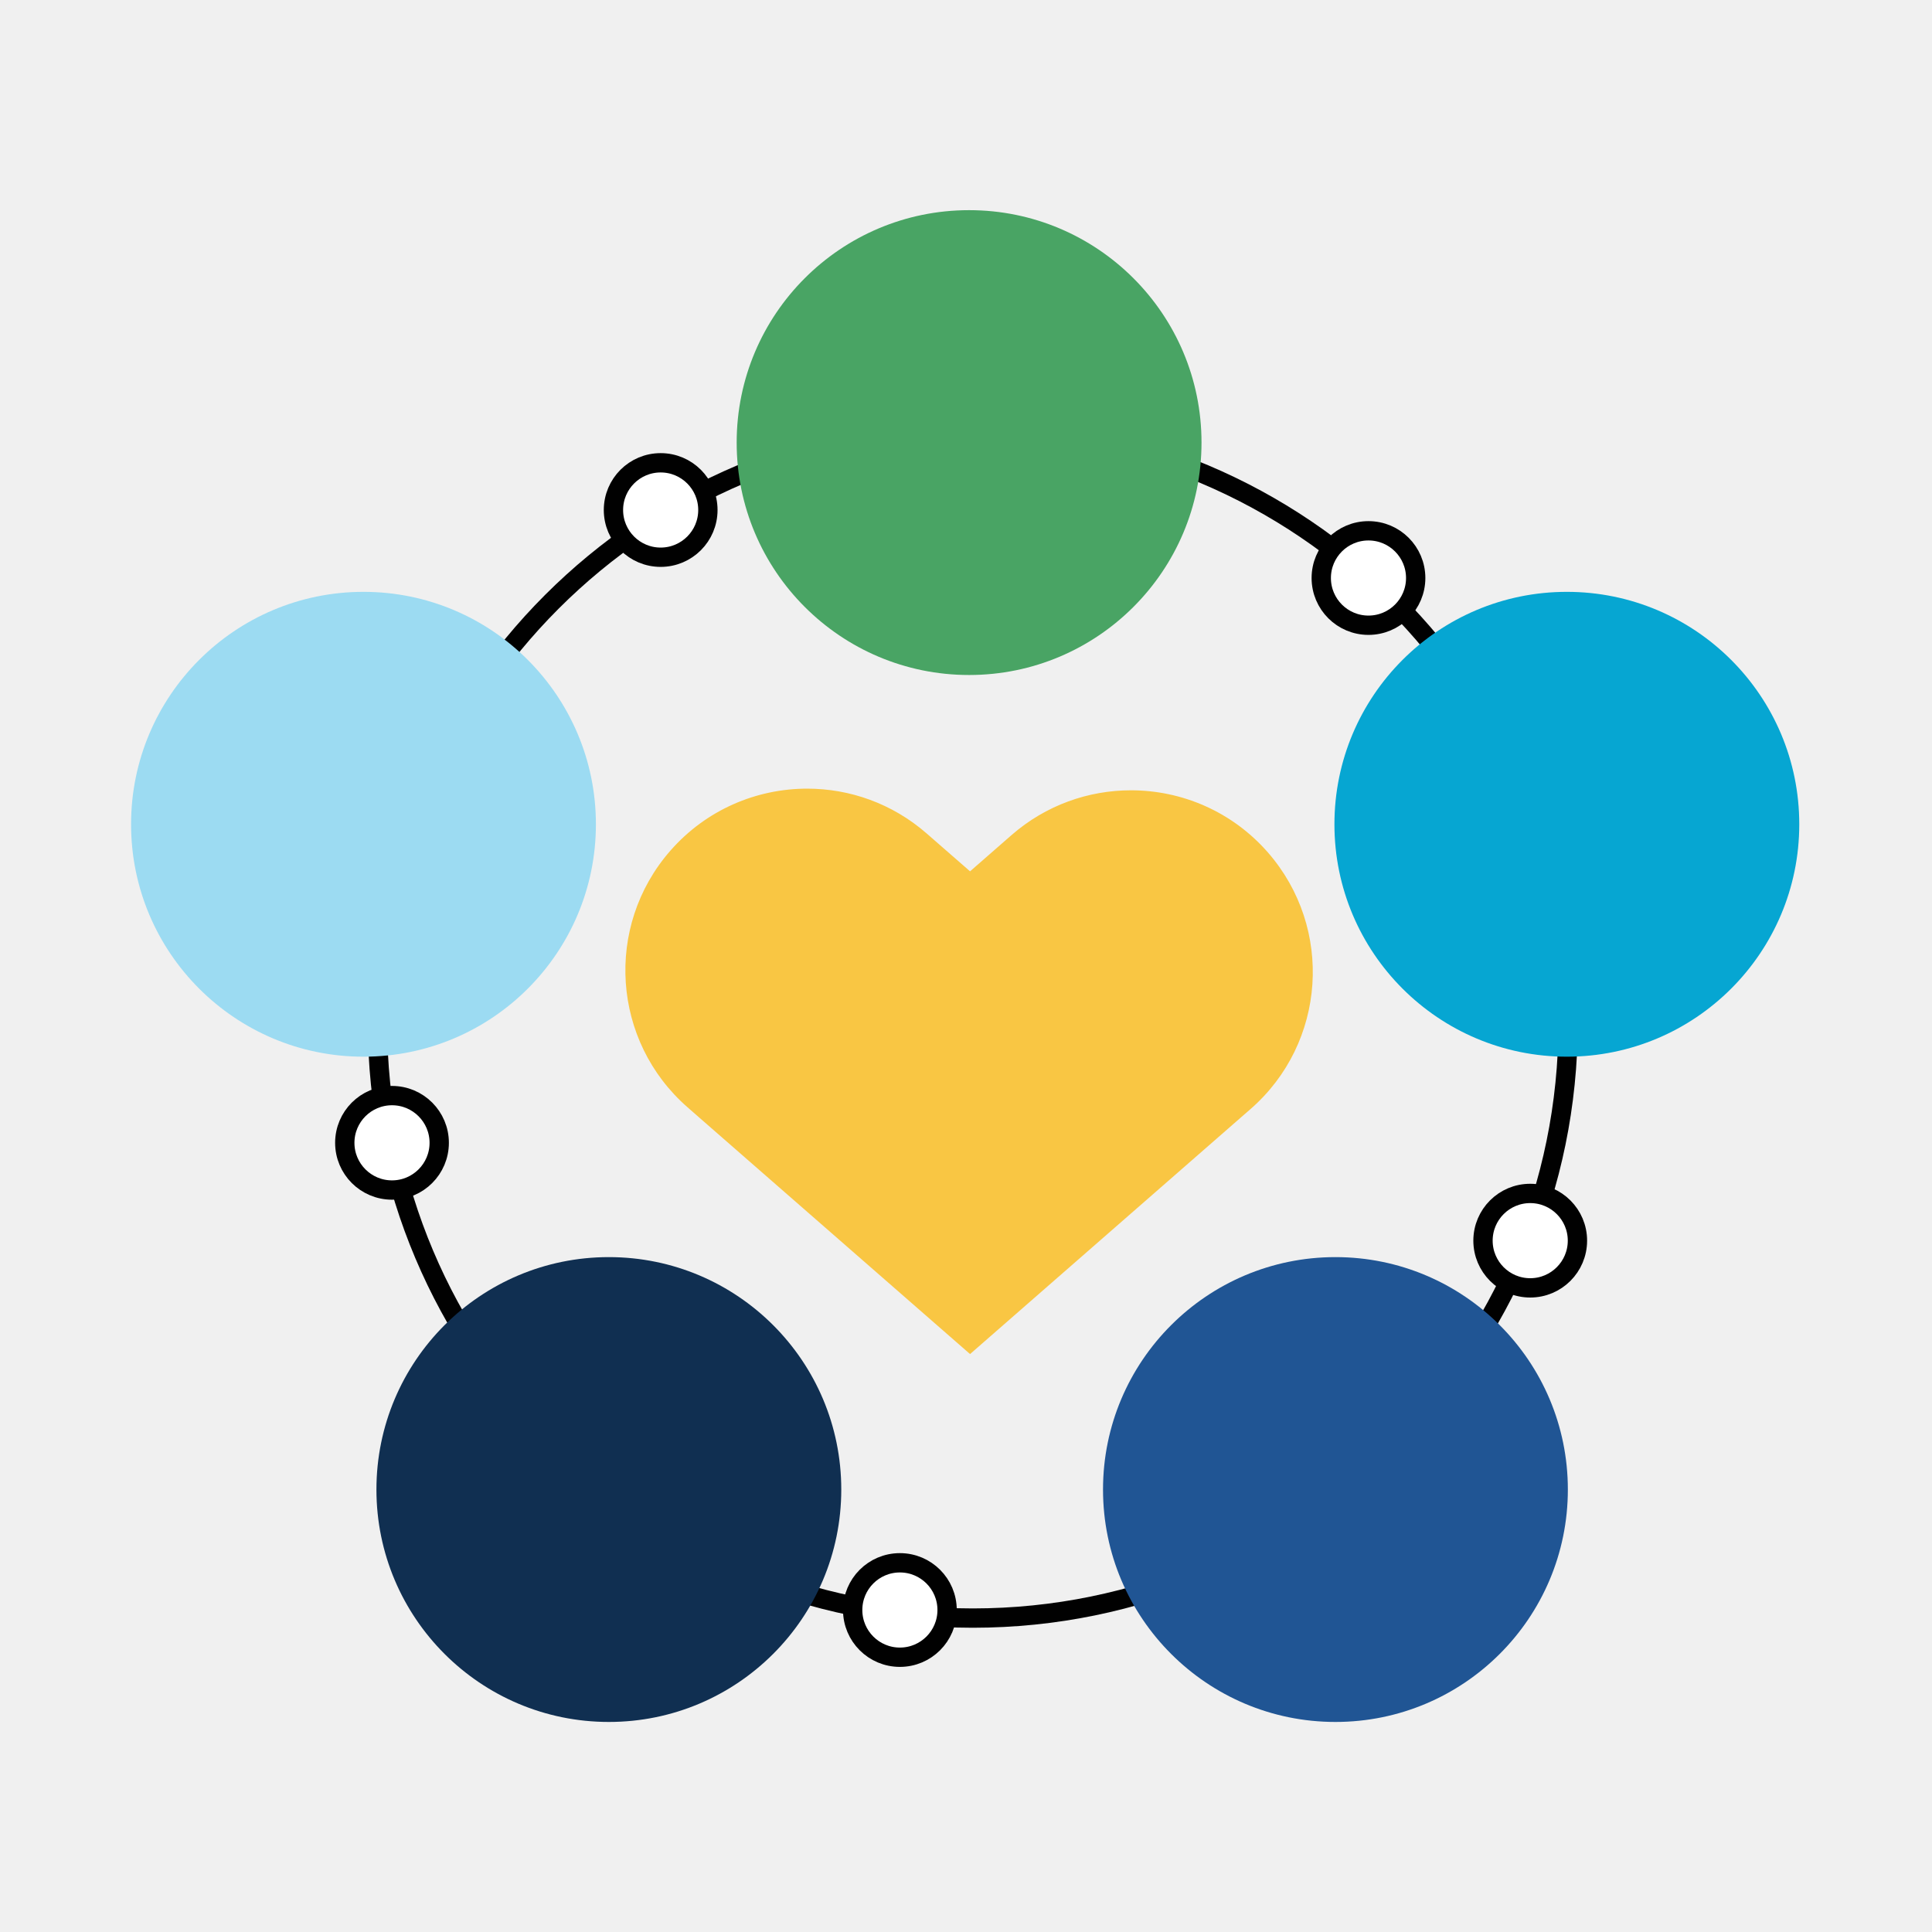
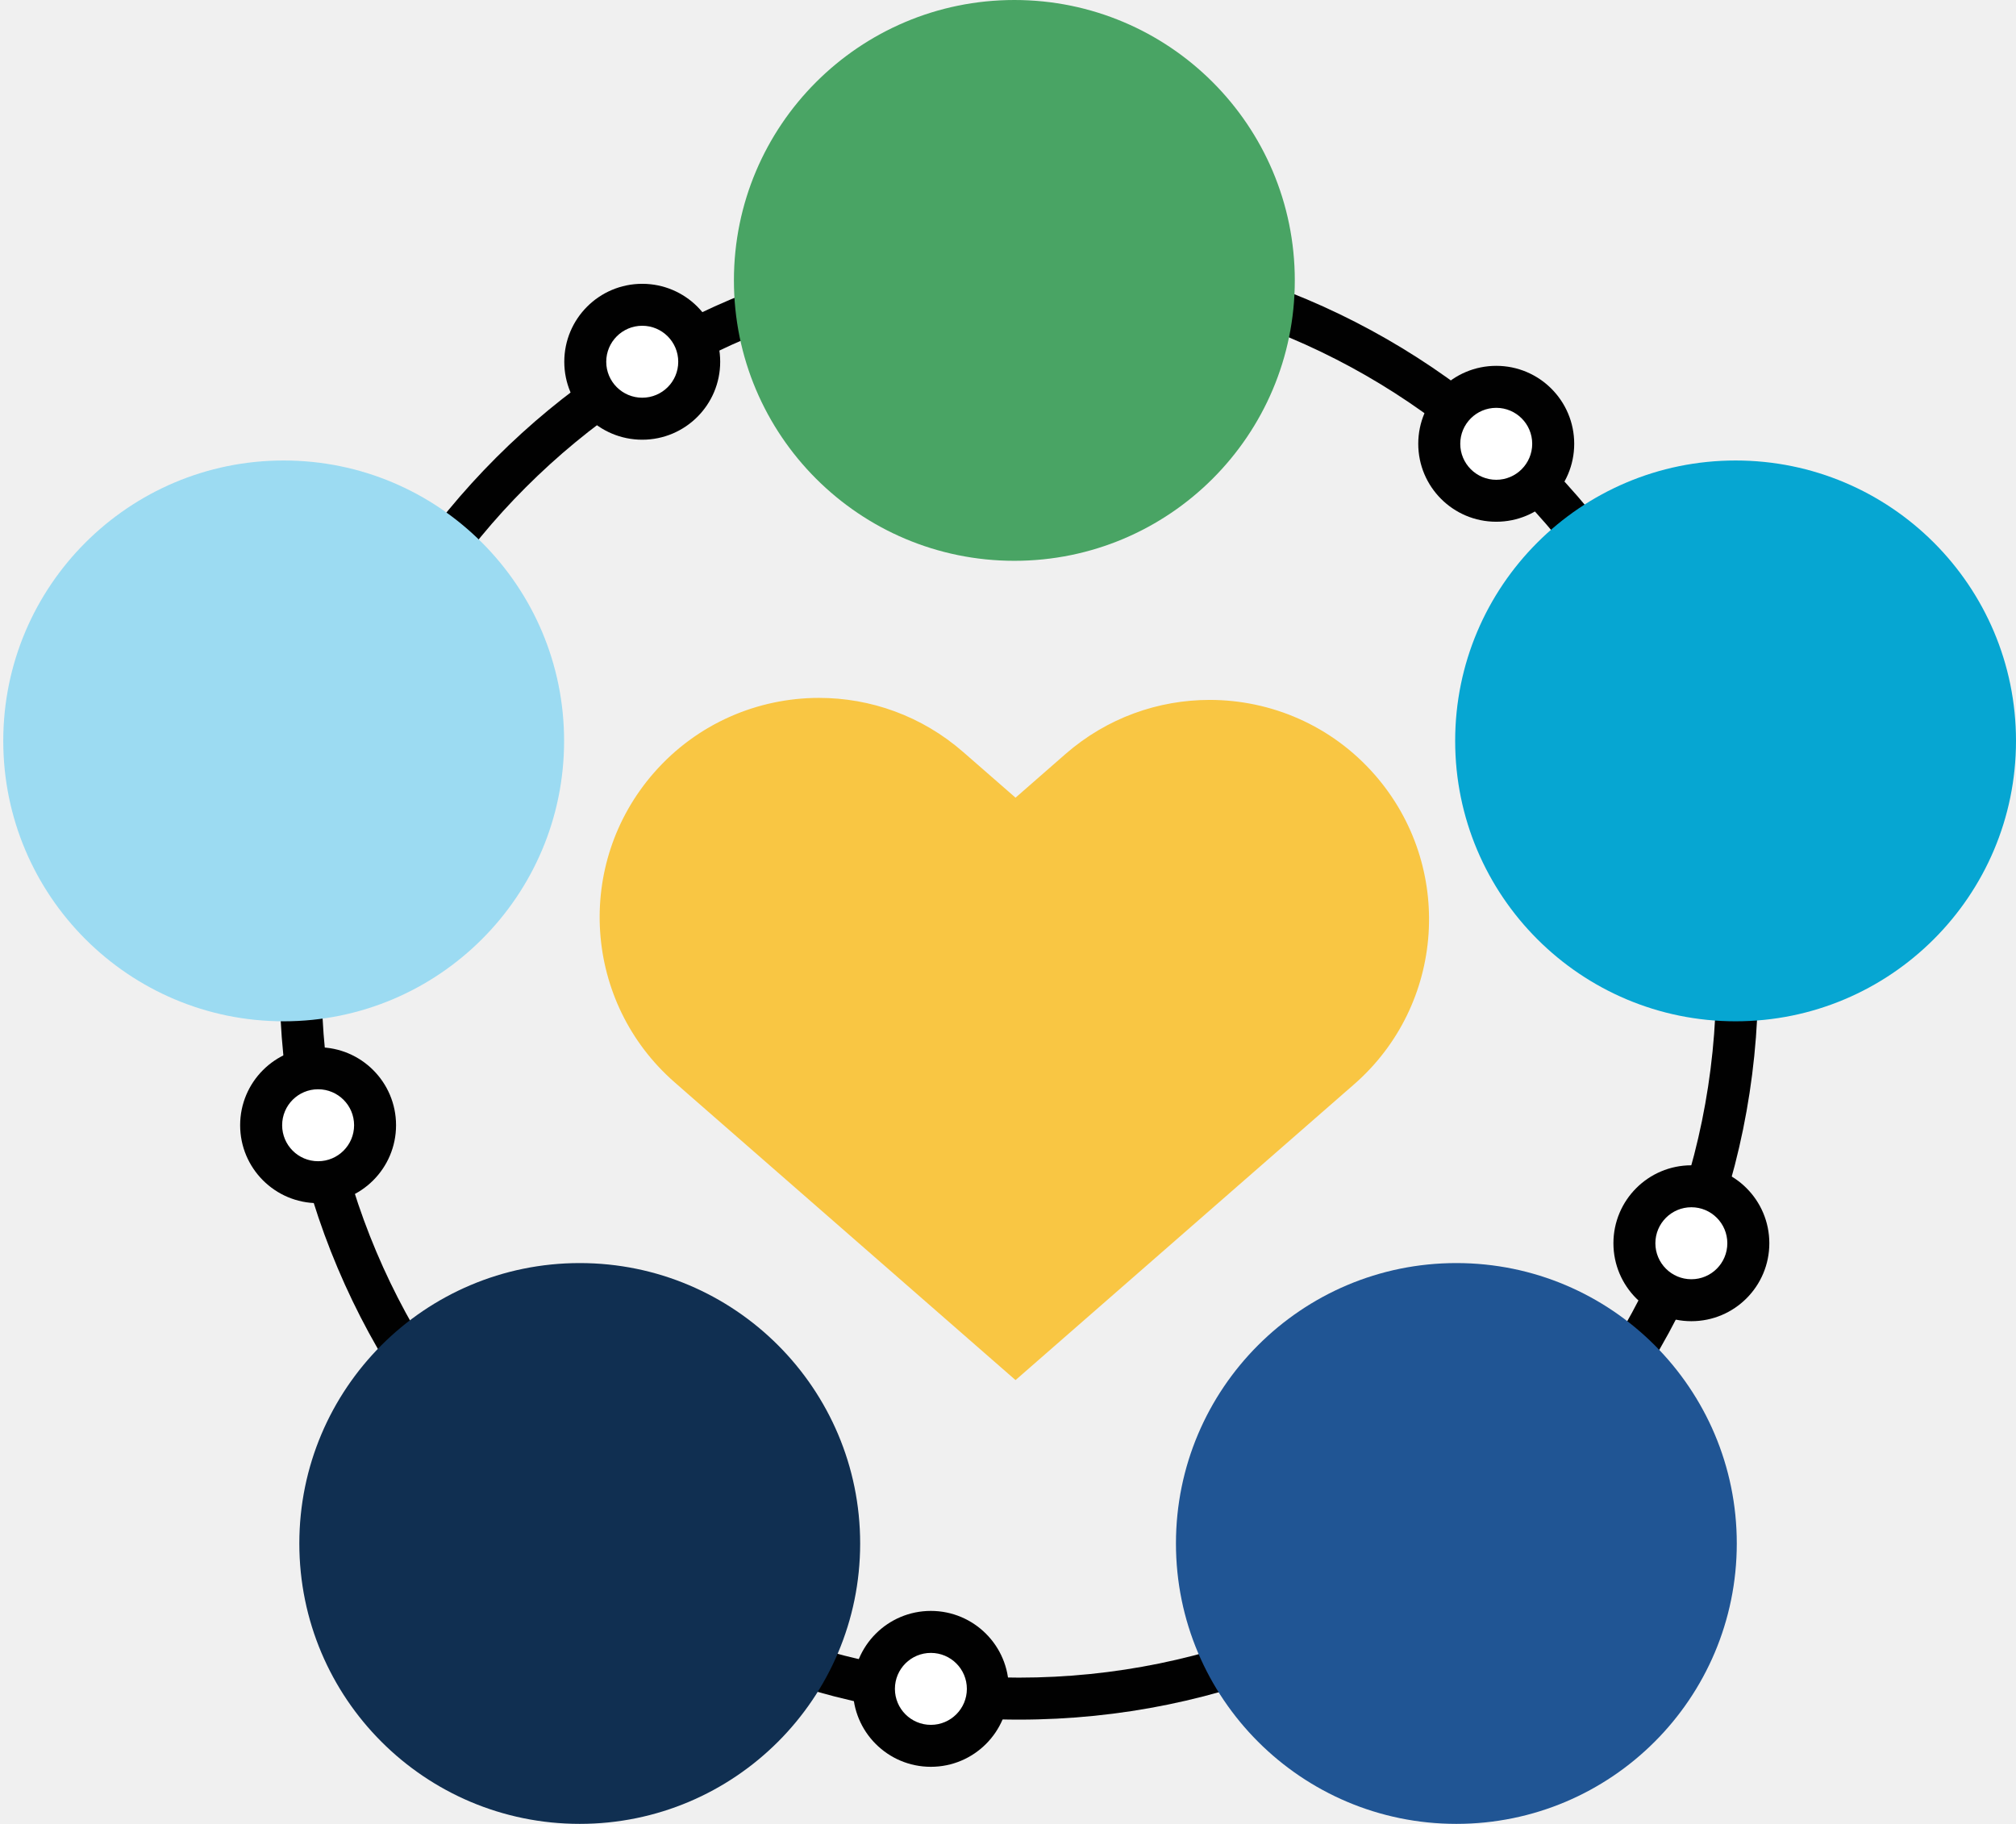
- <svg xmlns="http://www.w3.org/2000/svg" version="1.1" id="Layer_1" x="0px" y="0px" viewBox="0 0 500 500" style="enable-background:new 0 0 500 500;" xml:space="preserve">
-   <style type="text/css">
- 	.st0{fill:none;stroke:#010101;stroke-width:5;stroke-miterlimit:10;}
- 	.st1{fill:#FFFFFF;stroke:#010101;stroke-width:5;stroke-miterlimit:10;}
- 	.st2{fill:#49A464;}
- 	.st3{fill:#9CDBF2;}
- 	.st4{fill:#06A6D2;}
- 	.st5{fill:#102F51;}
- 	.st6{fill:#205594;}
- 	.st7{fill:#F9C643;}
- 	.st8{fill:none;stroke:#070707;stroke-miterlimit:10;}
- </style>
-   <g>
-     <g>
-       <circle class="st0" cx="251.76" cy="264.69" r="154.07" />
-       <circle class="st1" cx="170.98" cy="131.99" r="12.22" />
-       <circle class="st1" cx="354.16" cy="149.59" r="12.22" />
-       <circle class="st1" cx="101.45" cy="295.76" r="12.22" />
-       <circle class="st1" cx="232.89" cy="416.67" r="12.22" />
-       <circle class="st1" cx="396.02" cy="321.08" r="12.22" />
-     </g>
-     <circle class="st2" cx="250.8" cy="114.54" r="60.15" />
-     <circle class="st3" cx="94.07" cy="213.32" r="60.15" />
-     <circle class="st4" cx="405.5" cy="213.32" r="60.15" />
-     <circle class="st5" cx="157.57" cy="385.49" r="60.15" />
-     <circle class="st6" cx="345.61" cy="385.49" r="60.15" />
-     <path class="st7" d="M323.65,287.01l-2.49,2.17l-70.11,61.25c-0.13-0.11-0.26-0.22-0.38-0.33l-69.88-61.03l-2.84-2.49   c-19.58-17.1-21.58-46.82-4.49-66.39c9.3-10.65,22.35-16.09,35.45-16.09c10.97,0,22,3.82,30.92,11.61l11.22,9.79l10.71-9.36   c8.92-7.79,19.95-11.61,30.93-11.61c13.11,0,26.15,5.44,35.45,16.09C345.23,240.21,343.22,269.93,323.65,287.01z" />
-     <path class="st8" d="M234.5,428.83" />
-   </g>
+ <svg xmlns="http://www.w3.org/2000/svg" width="42" height="38" viewBox="0 0 42 38" fill="none">
+   <path fill-rule="evenodd" clip-rule="evenodd" d="M21.226 5.899C13.203 5.899 6.699 12.402 6.699 20.425C6.699 28.448 13.203 34.952 21.226 34.952C29.249 34.952 35.753 28.448 35.753 20.425C35.753 12.402 29.249 5.899 21.226 5.899ZM5.825 20.425C5.825 11.919 12.72 5.024 21.226 5.024C29.732 5.024 36.627 11.919 36.627 20.425C36.627 28.931 29.732 35.827 21.226 35.827C12.72 35.827 5.825 28.931 5.825 20.425Z" fill="#010101" />
+   <path d="M13.38 8.724C14.036 8.724 14.567 8.192 14.567 7.537C14.567 6.881 14.036 6.35 13.38 6.35C12.725 6.35 12.193 6.881 12.193 7.537C12.193 8.192 12.725 8.724 13.38 8.724Z" fill="white" />
+   <path fill-rule="evenodd" clip-rule="evenodd" d="M13.38 6.787C12.966 6.787 12.63 7.123 12.63 7.537C12.63 7.951 12.966 8.286 13.38 8.286C13.794 8.286 14.13 7.951 14.13 7.537C14.13 7.123 13.794 6.787 13.38 6.787ZM11.756 7.537C11.756 6.64 12.483 5.913 13.38 5.913C14.277 5.913 15.004 6.64 15.004 7.537C15.004 8.434 14.277 9.161 13.38 9.161C12.483 9.161 11.756 8.434 11.756 7.537Z" fill="#010101" />
+   <path d="M31.171 10.433C31.827 10.433 32.358 9.902 32.358 9.246C32.358 8.591 31.827 8.06 31.171 8.06C30.516 8.06 29.984 8.591 29.984 9.246C29.984 9.902 30.516 10.433 31.171 10.433Z" fill="white" />
+   <path fill-rule="evenodd" clip-rule="evenodd" d="M31.172 8.497C30.758 8.497 30.422 8.832 30.422 9.246C30.422 9.66 30.758 9.996 31.172 9.996C31.585 9.996 31.921 9.66 31.921 9.246C31.921 8.832 31.585 8.497 31.172 8.497ZM29.547 9.246C29.547 8.349 30.274 7.622 31.172 7.622C32.069 7.622 32.796 8.349 32.796 9.246C32.796 10.143 32.069 10.87 31.172 10.87C30.274 10.87 29.547 10.143 29.547 9.246Z" fill="#010101" />
+   <path d="M6.627 24.63C7.283 24.63 7.814 24.099 7.814 23.443C7.814 22.788 7.283 22.256 6.627 22.256C5.972 22.256 5.44 22.788 5.44 23.443C5.44 24.099 5.972 24.63 6.627 24.63Z" fill="white" />
+   <path fill-rule="evenodd" clip-rule="evenodd" d="M6.627 22.694C6.213 22.694 5.878 23.029 5.878 23.443C5.878 23.857 6.213 24.193 6.627 24.193C7.041 24.193 7.377 23.857 7.377 23.443C7.377 23.029 7.041 22.694 6.627 22.694ZM5.003 23.443C5.003 22.546 5.73 21.819 6.627 21.819C7.524 21.819 8.251 22.546 8.251 23.443C8.251 24.34 7.524 25.067 6.627 25.067C5.73 25.067 5.003 24.34 5.003 23.443Z" fill="#010101" />
+   <path d="M19.393 36.373C20.048 36.373 20.58 35.842 20.58 35.186C20.58 34.531 20.048 33.999 19.393 33.999C18.737 33.999 18.206 34.531 18.206 35.186C18.206 35.842 18.737 36.373 19.393 36.373Z" fill="white" />
+   <path fill-rule="evenodd" clip-rule="evenodd" d="M19.393 34.437C18.979 34.437 18.644 34.772 18.644 35.186C18.644 35.6 18.979 35.936 19.393 35.936C19.807 35.936 20.143 35.6 20.143 35.186C20.143 34.772 19.807 34.437 19.393 34.437ZM17.769 35.186C17.769 34.289 18.496 33.562 19.393 33.562C20.29 33.562 21.017 34.289 21.017 35.186C21.017 36.083 20.29 36.81 19.393 36.81C18.496 36.81 17.769 36.083 17.769 35.186Z" fill="#010101" />
+   <path d="M35.237 27.089C35.893 27.089 36.424 26.558 36.424 25.902C36.424 25.247 35.893 24.715 35.237 24.715C34.582 24.715 34.05 25.247 34.05 25.902C34.05 26.558 34.582 27.089 35.237 27.089Z" fill="white" />
+   <path fill-rule="evenodd" clip-rule="evenodd" d="M35.237 25.152C34.823 25.152 34.487 25.488 34.487 25.902C34.487 26.316 34.823 26.652 35.237 26.652C35.651 26.652 35.986 26.316 35.986 25.902C35.986 25.488 35.651 25.152 35.237 25.152ZM33.613 25.902C33.613 25.005 34.34 24.278 35.237 24.278C36.134 24.278 36.861 25.005 36.861 25.902C36.861 26.799 36.134 27.526 35.237 27.526C34.34 27.526 33.613 26.799 33.613 25.902Z" fill="#010101" />
+   <path d="M21.133 11.684C24.359 11.684 26.975 9.069 26.975 5.842C26.975 2.616 24.359 0 21.133 0C17.906 0 15.29 2.616 15.29 5.842C15.29 9.069 17.906 11.684 21.133 11.684Z" fill="#49A464" />
+   <path d="M5.91 21.278C9.137 21.278 11.752 18.662 11.752 15.436C11.752 12.209 9.137 9.594 5.91 9.594C2.684 9.594 0.068 12.209 0.068 15.436C0.068 18.662 2.684 21.278 5.91 21.278Z" fill="#9CDBF2" />
+   <path d="M36.158 21.278C39.384 21.278 42 18.662 42 15.436C42 12.209 39.384 9.594 36.158 9.594C32.931 9.594 30.316 12.209 30.316 15.436C30.316 18.662 32.931 21.278 36.158 21.278Z" fill="#06A6D2" />
+   <path d="M12.078 37.999C15.304 37.999 17.92 35.384 17.92 32.157C17.92 28.931 15.304 26.315 12.078 26.315C8.851 26.315 6.236 28.931 6.236 32.157C6.236 35.384 8.851 37.999 12.078 37.999Z" fill="#102F51" />
+   <path d="M30.341 37.999C33.568 37.999 36.183 35.384 36.183 32.157C36.183 28.931 33.568 26.315 30.341 26.315C27.115 26.315 24.499 28.931 24.499 32.157C24.499 35.384 27.115 37.999 30.341 37.999Z" fill="#205594" />
+   <path d="M28.208 22.593L27.966 22.804L21.157 28.753C21.144 28.742 21.132 28.731 21.12 28.721L14.333 22.793L14.057 22.551C12.155 20.89 11.961 18.004 13.621 16.103C14.524 15.069 15.792 14.54 17.064 14.54C18.13 14.54 19.201 14.912 20.067 15.668L21.157 16.619L22.197 15.71C23.064 14.953 24.135 14.582 25.201 14.582C26.475 14.582 27.741 15.111 28.644 16.145C30.304 18.048 30.109 20.934 28.208 22.593Z" fill="#F9C643" />
</svg>
